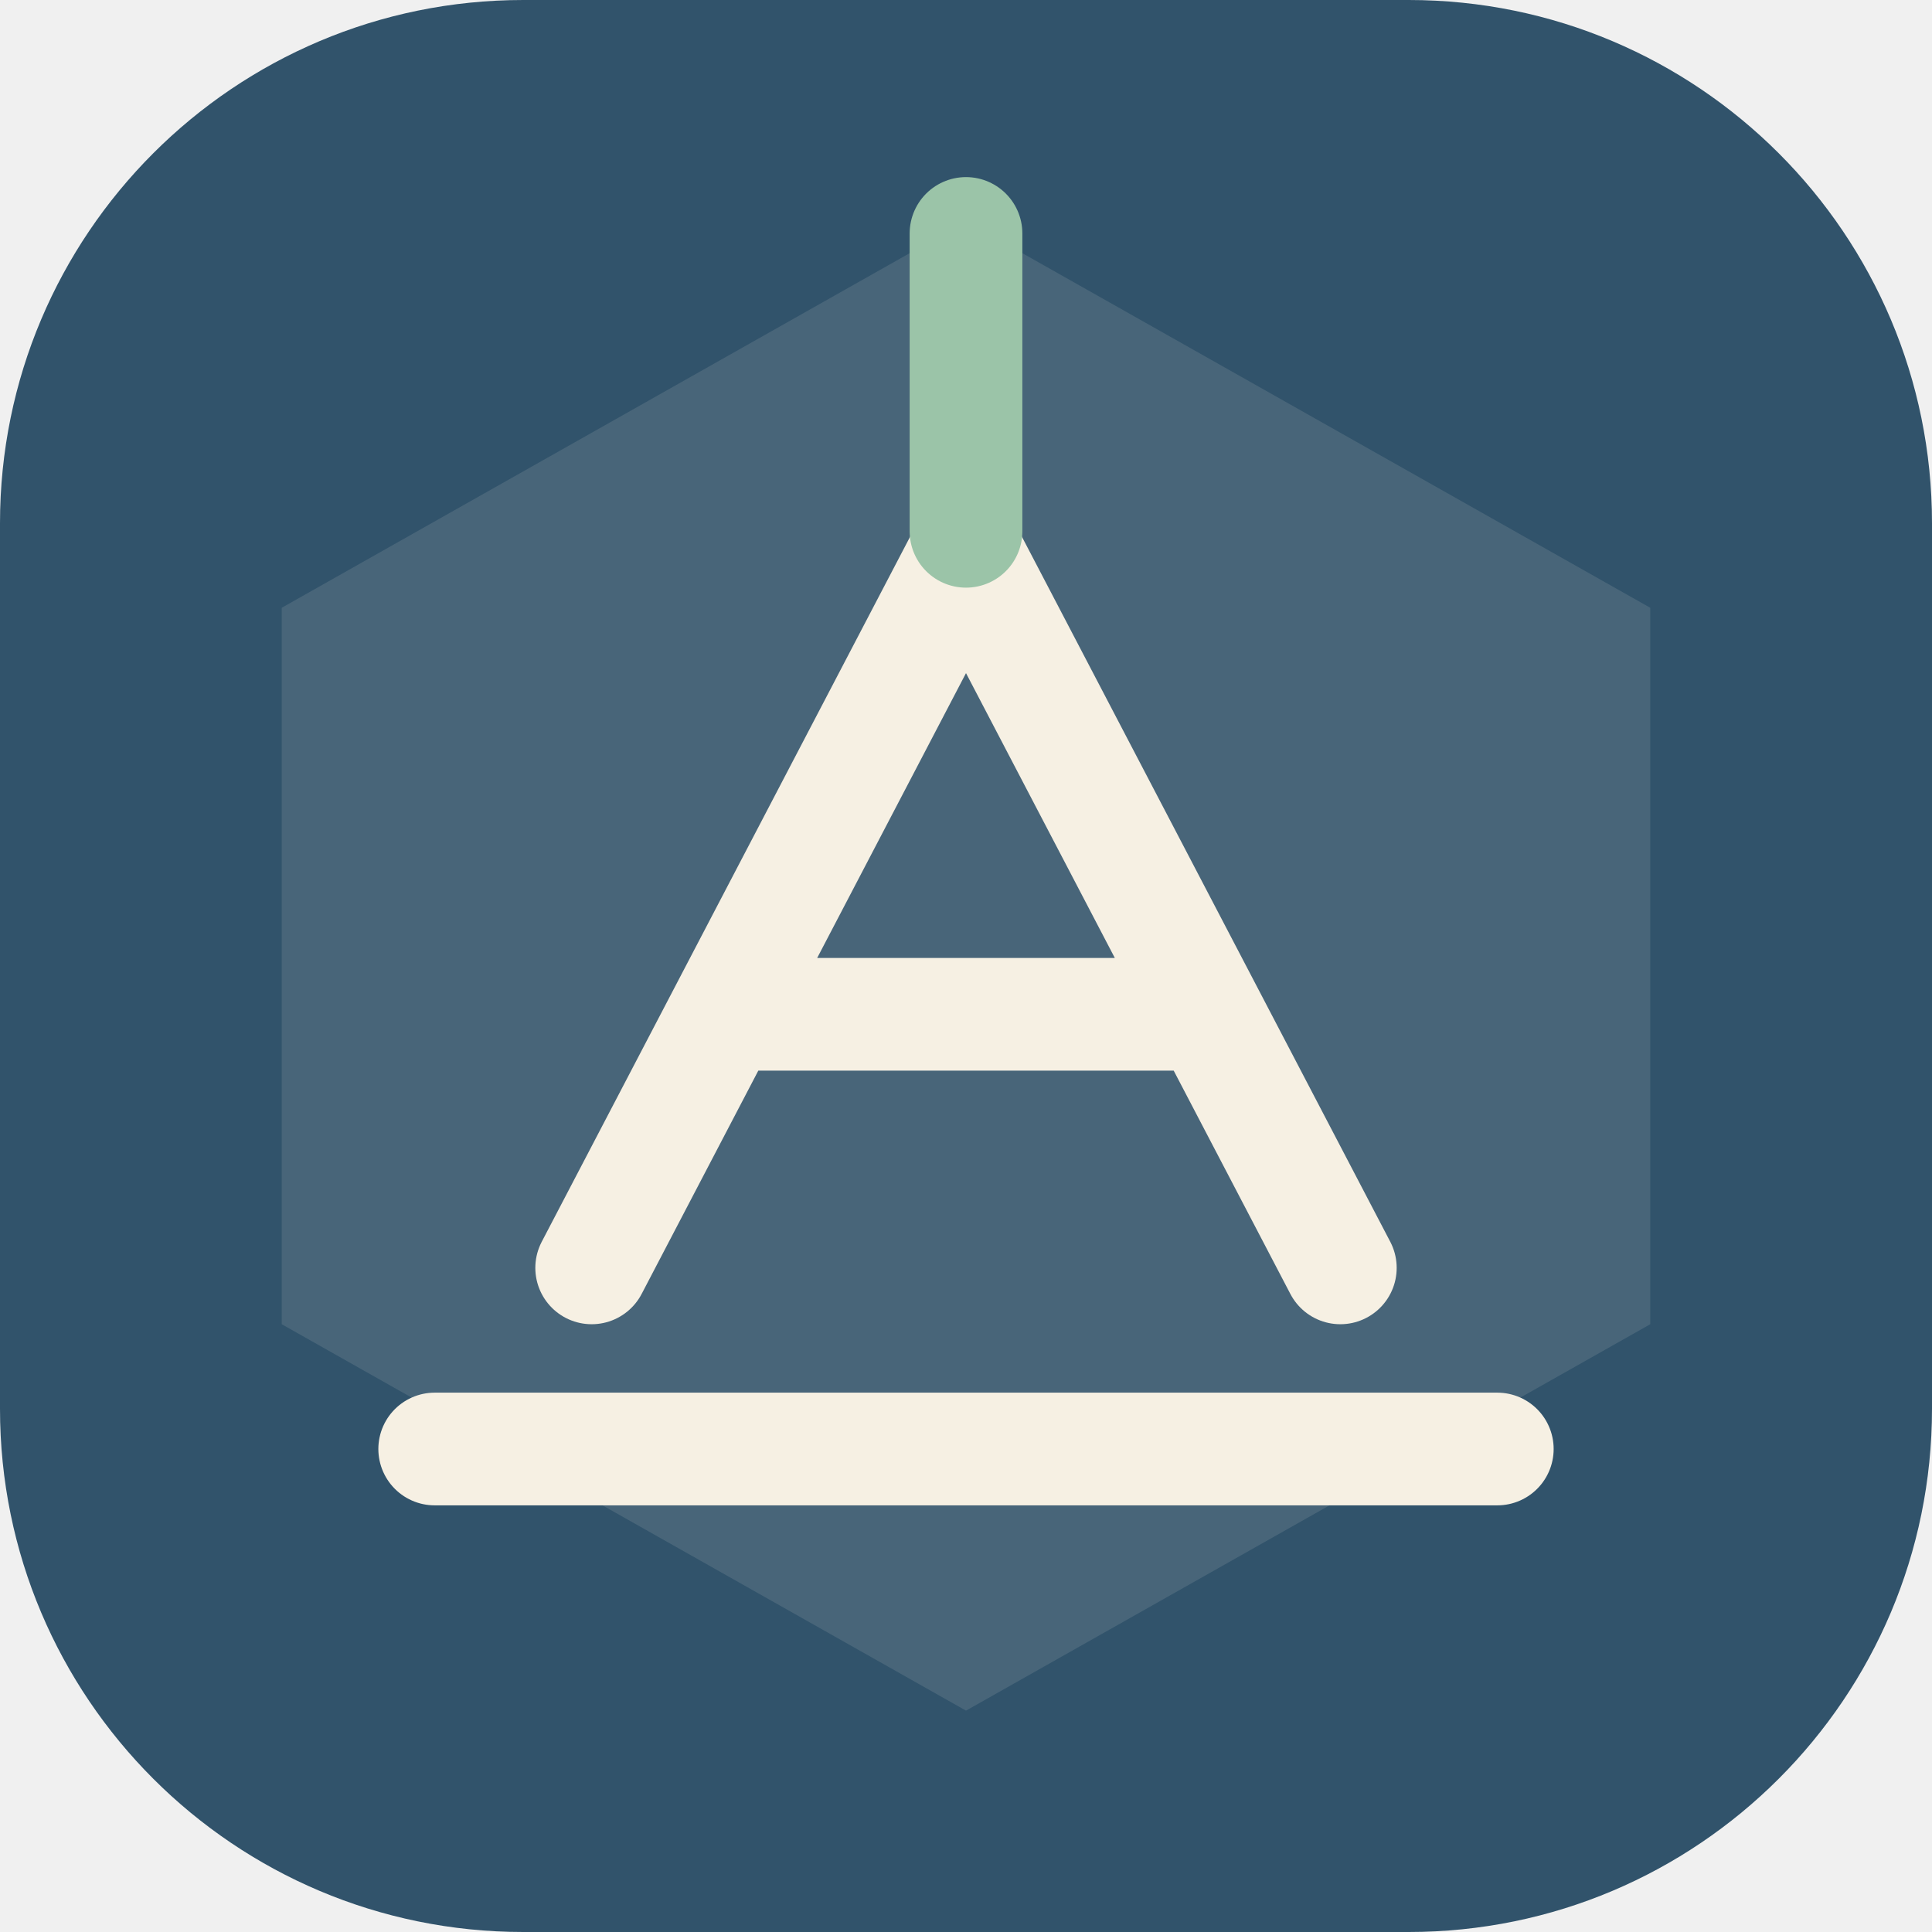
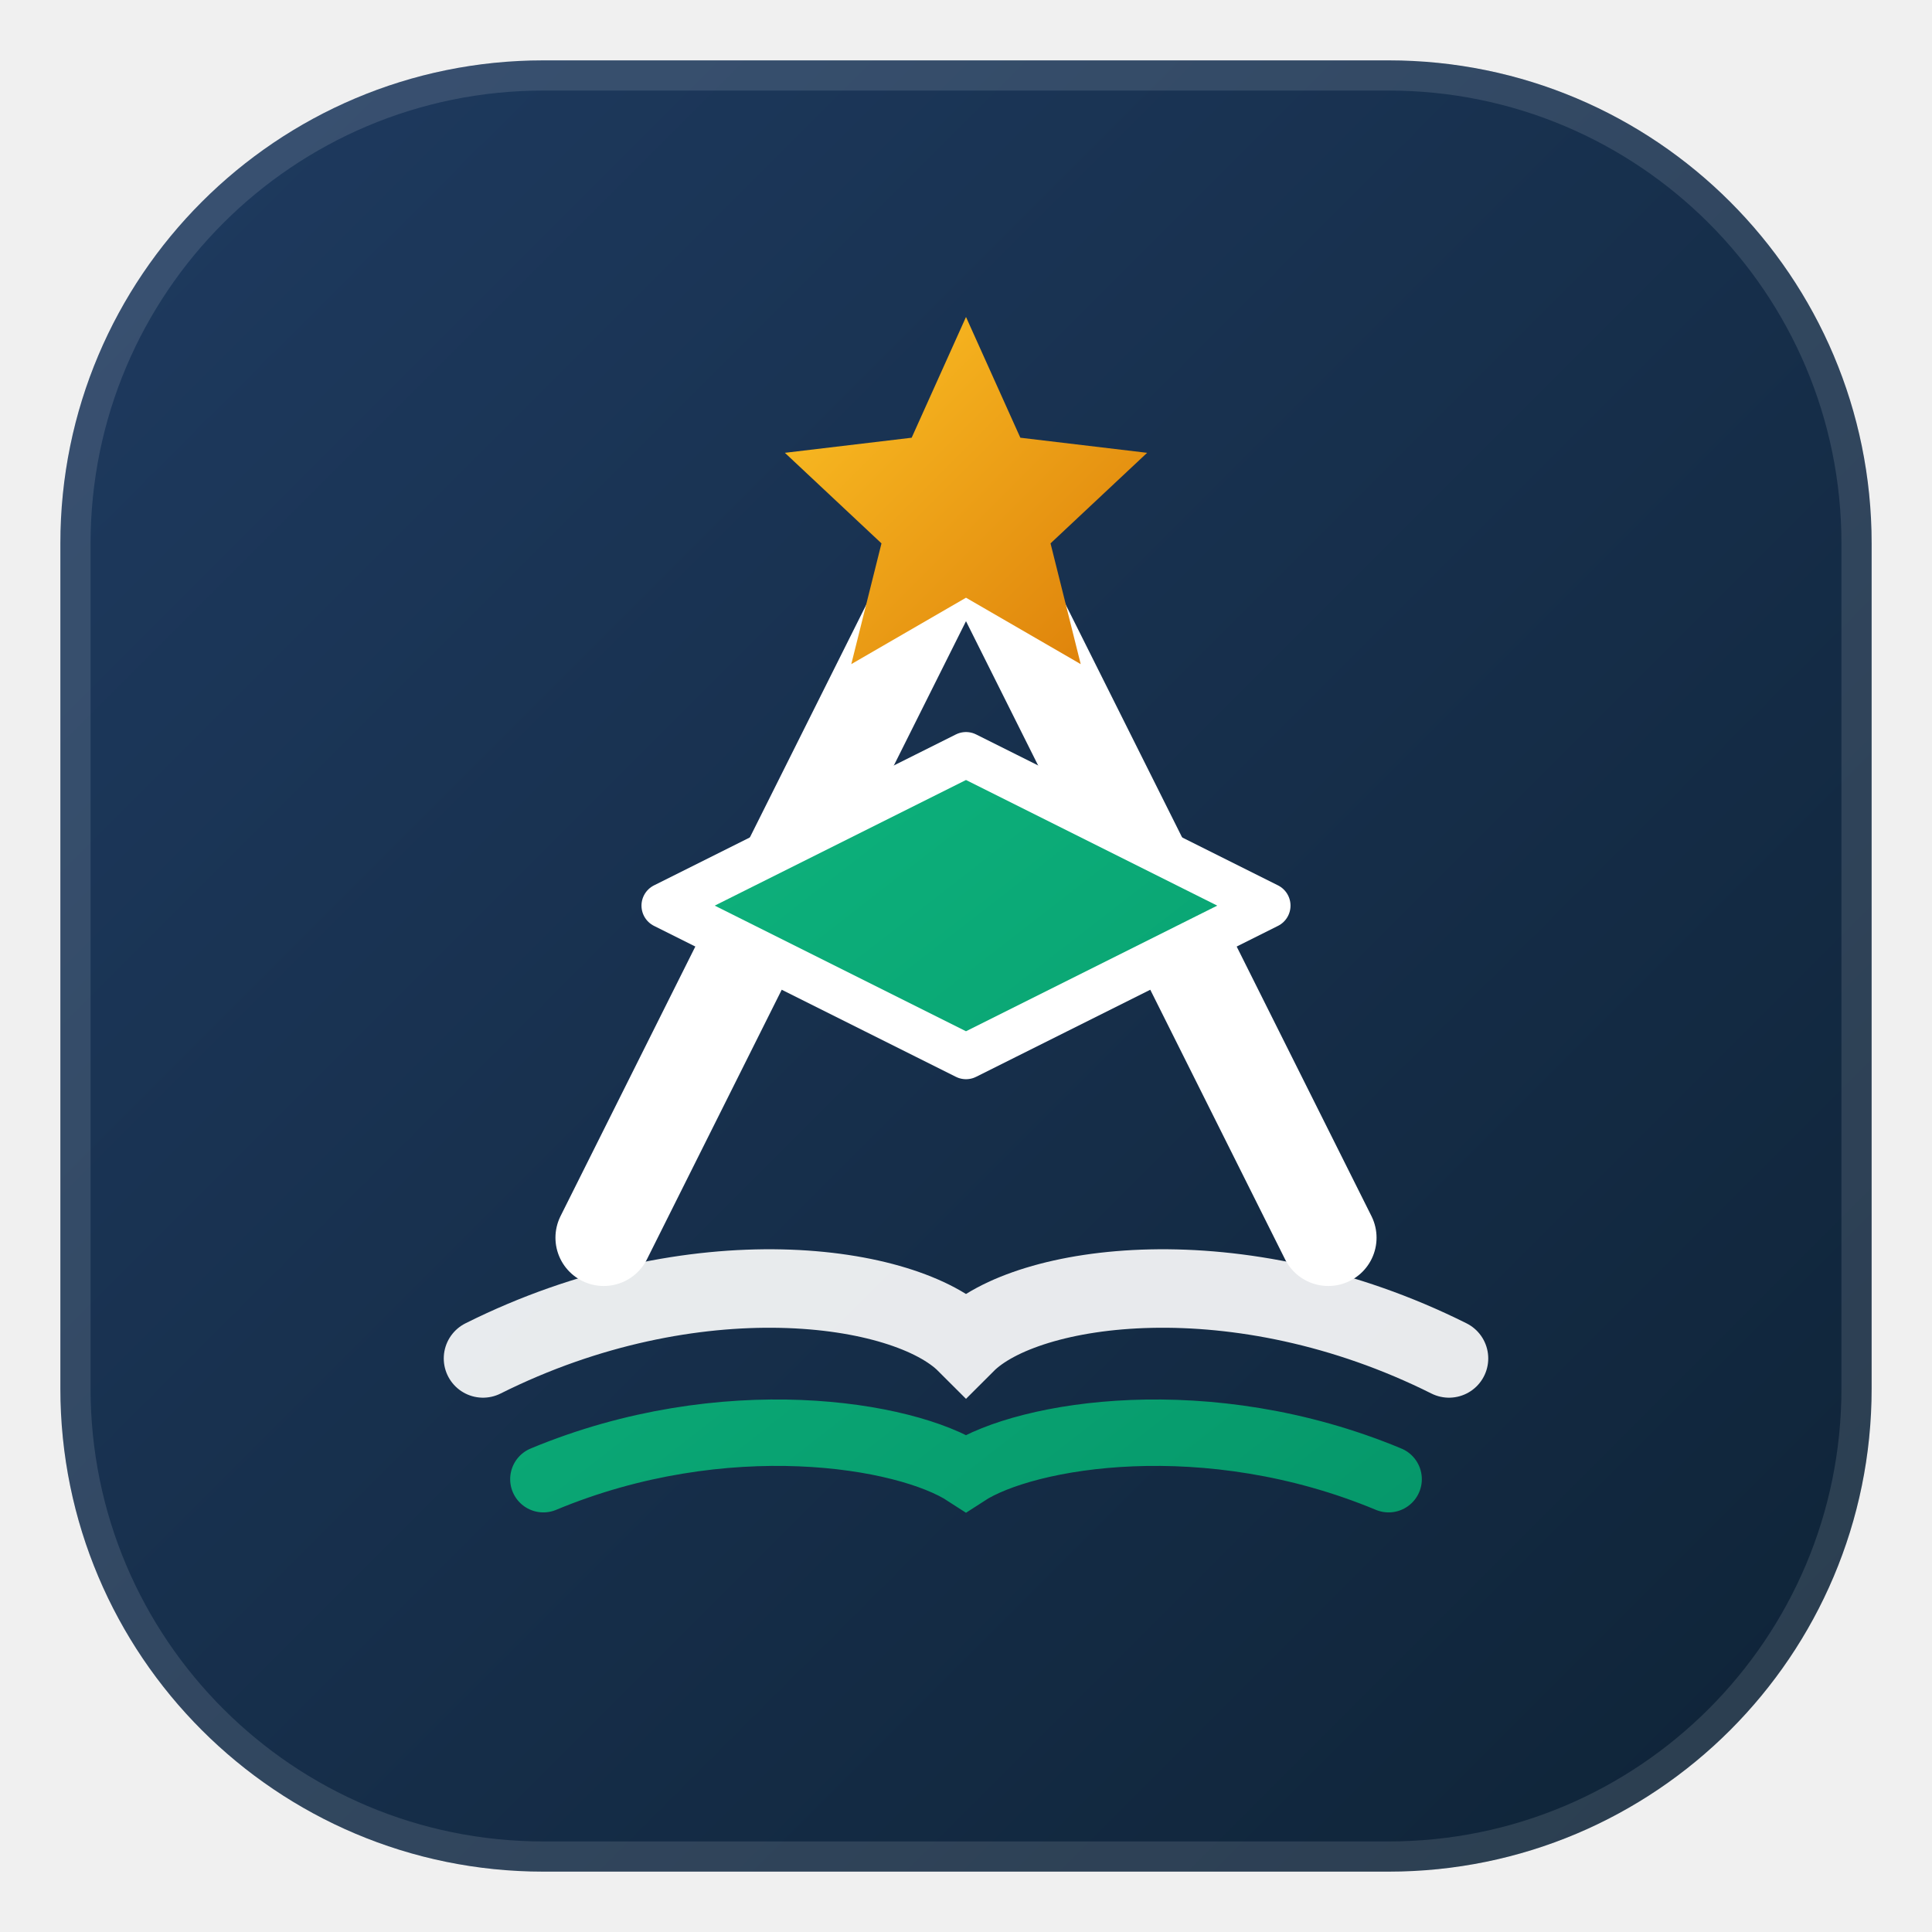
- <svg xmlns="http://www.w3.org/2000/svg" width="48" height="48" viewBox="0 0 48 48" fill="none">
-   <rect width="48" height="48" rx="13" fill="#31536B" />
-   <path d="M24 5.5 41 15.1v17.8L24 42.5 7 32.9V15.1L24 5.5Z" fill="#F6F0E3" fill-opacity=".12" />
-   <path d="m14.7 31.5 9.3-17.8 9.3 17.8M18.5 25.2h11M10.8 36h26.4" stroke="#F6F0E3" stroke-width="2.8" stroke-linecap="round" stroke-linejoin="round" />
-   <path d="M24 5.8v7.4" stroke="#9BC4A8" stroke-width="2.8" stroke-linecap="round" />
+ <svg xmlns="http://www.w3.org/2000/svg" width="48" height="48" viewBox="0 0 64 64" fill="none">
+   <defs>
+     <linearGradient id="favNavy" x1="4" y1="4" x2="60" y2="60" gradientUnits="userSpaceOnUse">
+       <stop offset="0%" stop-color="#1E3A5F" />
+       <stop offset="100%" stop-color="#0F2438" />
+     </linearGradient>
+     <linearGradient id="favEmerald" x1="20" y1="16" x2="48" y2="52" gradientUnits="userSpaceOnUse">
+       <stop offset="0%" stop-color="#10B981" />
+       <stop offset="100%" stop-color="#059669" />
+     </linearGradient>
+     <linearGradient id="favGold" x1="26" y1="12" x2="38" y2="24" gradientUnits="userSpaceOnUse">
+       <stop offset="0%" stop-color="#FBBF24" />
+       <stop offset="100%" stop-color="#D97706" />
+     </linearGradient>
+   </defs>
+   <rect x="2" y="2" width="60" height="60" rx="16" fill="url(#favNavy)" />
+   <rect x="2.5" y="2.5" width="59" height="59" rx="15.5" stroke="#FFFFFF" stroke-opacity="0.12" />
+   <path d="M16 45 C23 41.5 30 42.5 32 44.5 C34 42.5 41 41.5 48 45" stroke="#FFFFFF" stroke-opacity="0.9" stroke-width="2.6" stroke-linecap="round" />
+   <path d="M18 49 C24 46.5 30 47.5 32 48.8 C34 47.5 40 46.5 46 49" stroke="url(#favEmerald)" stroke-width="2.2" stroke-linecap="round" />
+   <path d="M20 41 L32 17 L44 41" stroke="#FFFFFF" stroke-width="3.2" stroke-linecap="round" stroke-linejoin="round" />
+   <path d="M22 30 L32 25 L42 30 L32 35 Z" fill="url(#favEmerald)" stroke="#FFFFFF" stroke-width="1.5" stroke-linejoin="round" />
+   <polygon points="32,10.5 33.8,14.5 38,15 34.8,18 35.8,22 32,19.8 28.2,22 29.2,18 26,15 30.2,14.5" fill="url(#favGold)" />
</svg>
